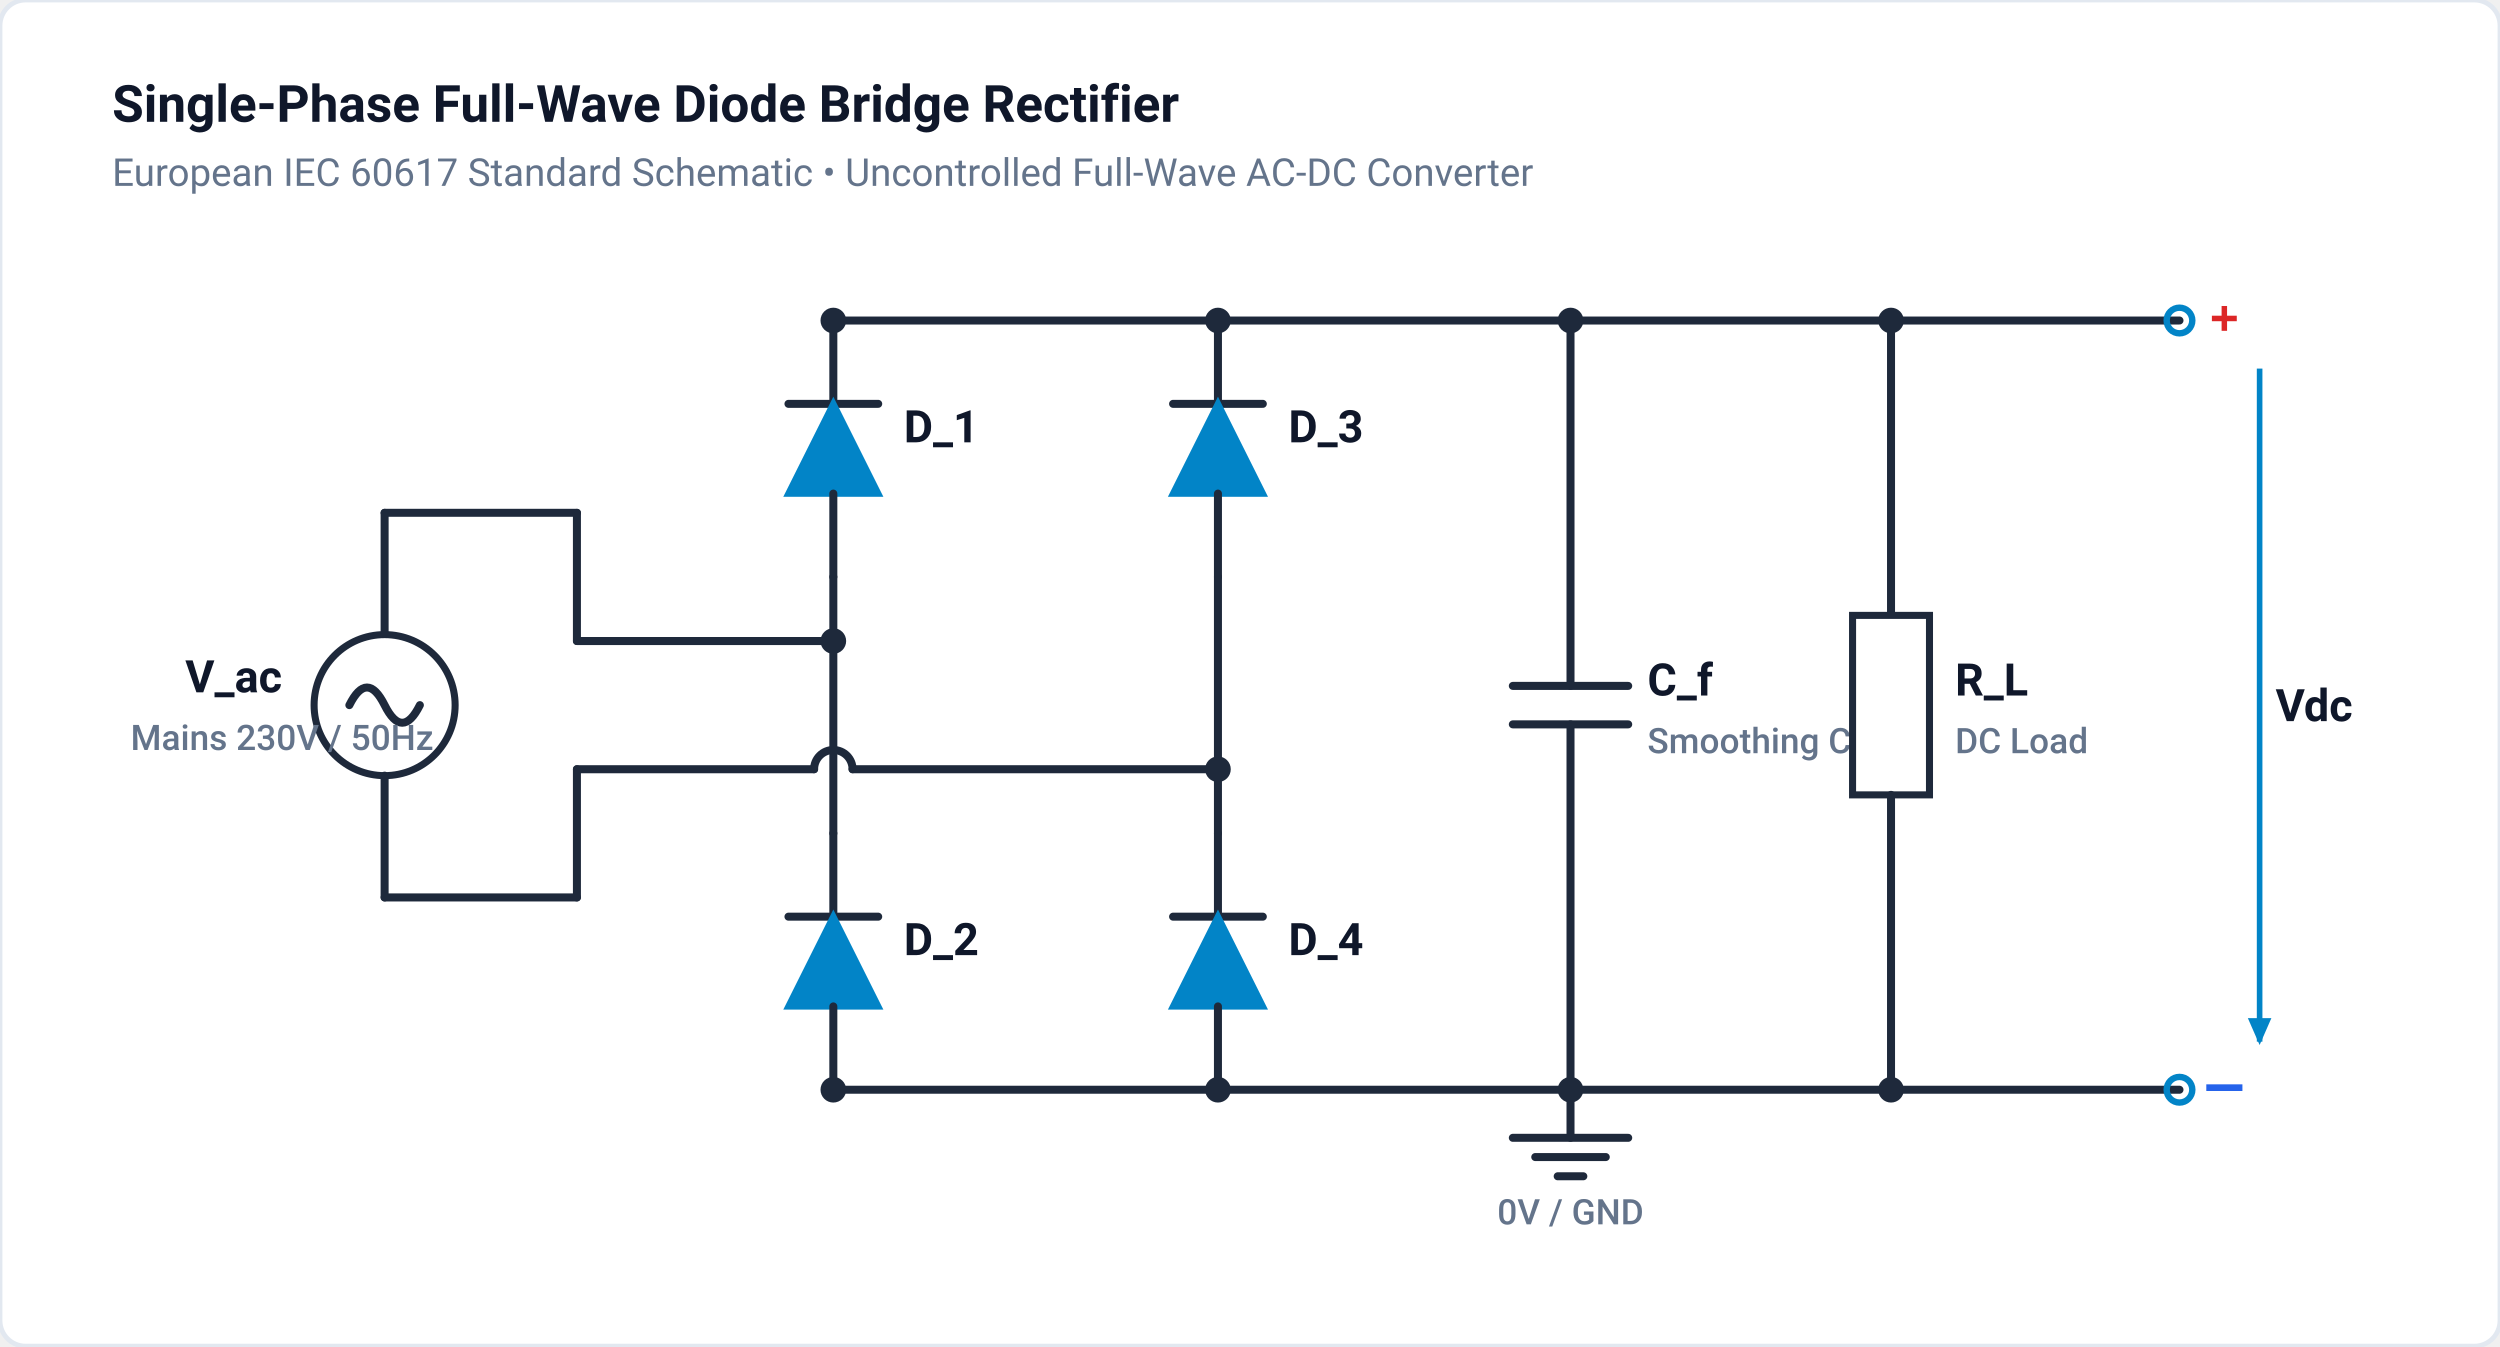
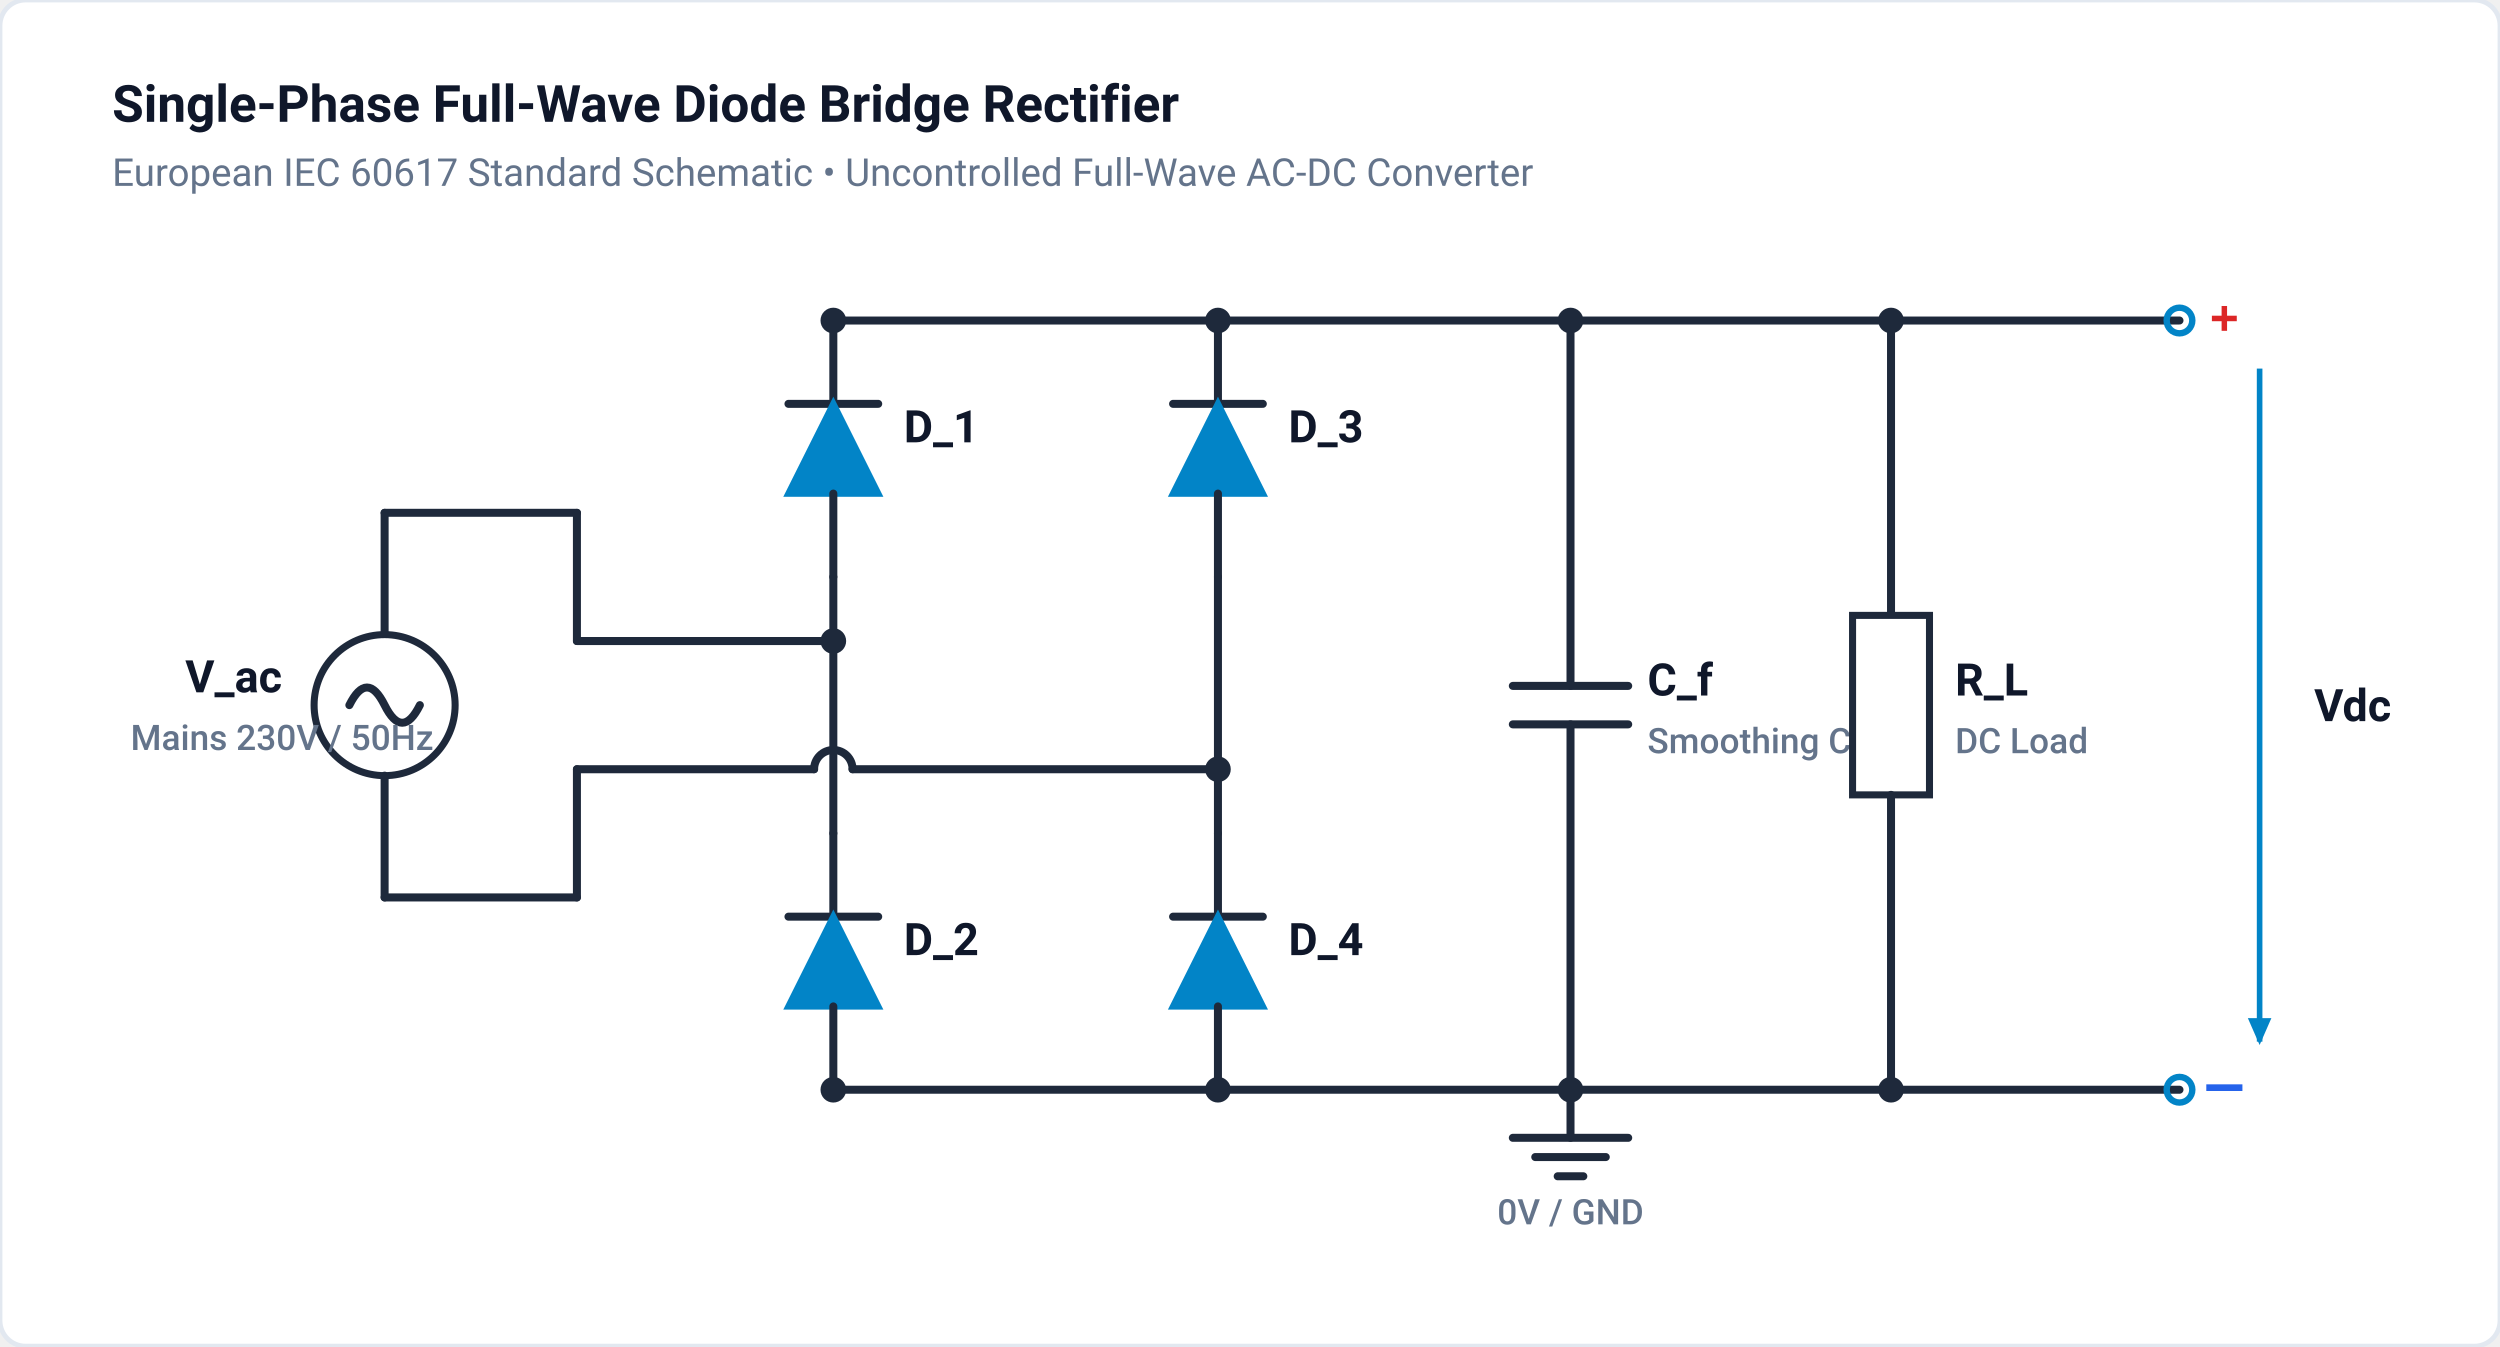
<svg xmlns="http://www.w3.org/2000/svg" viewBox="0 0 780 420" width="100%" height="100%">
  <defs>
    <style>
      .wire { stroke: #1e293b; stroke-width: 2.5; stroke-linecap: round; stroke-linejoin: round; fill: none; }
      .wire-thin { stroke: #64748b; stroke-width: 1.5; stroke-linecap: round; stroke-linejoin: round; fill: none; }
      .wire-dashed { stroke: #0284c7; stroke-width: 2; stroke-dasharray: 5,4; fill: none; }
      .wire-gnd { stroke: #1e293b; stroke-width: 2.5; stroke-linecap: round; }
      .junction { fill: #1e293b; }
      .label { font-family: -apple-system, BlinkMacSystemFont, "Segoe UI", Roboto, "Helvetica Neue", Arial, sans-serif; font-size: 14px; fill: #0f172a; font-weight: 600; text-anchor: middle; }
      .label-start { font-family: -apple-system, BlinkMacSystemFont, "Segoe UI", Roboto, "Helvetica Neue", Arial, sans-serif; font-size: 14px; fill: #0f172a; font-weight: 600; text-anchor: start; }
      .label-end { font-family: -apple-system, BlinkMacSystemFont, "Segoe UI", Roboto, "Helvetica Neue", Arial, sans-serif; font-size: 14px; fill: #0f172a; font-weight: 600; text-anchor: end; }
      .sublabel { font-family: -apple-system, BlinkMacSystemFont, "Segoe UI", Roboto, "Helvetica Neue", Arial, sans-serif; font-size: 11px; fill: #64748b; font-weight: 500; text-anchor: middle; }
      .sublabel-start { font-family: -apple-system, BlinkMacSystemFont, "Segoe UI", Roboto, "Helvetica Neue", Arial, sans-serif; font-size: 11px; fill: #64748b; font-weight: 500; text-anchor: start; }
+       .sublabel-end { font-family: -apple-system, BlinkMacSystemFont, "Segoe UI", Roboto, "Helvetica Neue", Arial, sans-serif; font-size: 11px; fill: #64748b; font-weight: 500; text-anchor: end; }
      .title { font-family: -apple-system, BlinkMacSystemFont, "Segoe UI", Roboto, "Helvetica Neue", Arial, sans-serif; font-size: 16px; fill: #0f172a; font-weight: 700; }
      .subtitle { font-family: -apple-system, BlinkMacSystemFont, "Segoe UI", Roboto, "Helvetica Neue", Arial, sans-serif; font-size: 12px; fill: #64748b; font-weight: 400; }
      .comp-body { fill: #ffffff; stroke: #1e293b; stroke-width: 2.2; }
      .comp-diode { fill: #0284c7; stroke: #0284c7; stroke-width: 2; }
      .comp-sw { stroke: #0284c7; stroke-width: 2.5; stroke-linecap: round; fill: none; }
      .arrow { fill: #0284c7; stroke: none; }
      .measure-arrow { stroke: #0284c7; stroke-width: 1.75; fill: none; }
      .tag-pos { fill: #dc2626; font-family: sans-serif; font-size: 16px; font-weight: bold; text-anchor: middle; }
+       .tag-pos-start { fill: #dc2626; font-family: sans-serif; font-size: 15px; font-weight: bold; text-anchor: start; }
+       .tag-pos-end { fill: #dc2626; font-family: sans-serif; font-size: 15px; font-weight: bold; text-anchor: end; }
      .tag-neg { fill: #2563eb; font-family: sans-serif; font-size: 18px; font-weight: bold; text-anchor: middle; }
-       .tag-pos-start { fill: #dc2626; font-family: sans-serif; font-size: 15px; font-weight: bold; text-anchor: start; }
      .tag-neg-start { fill: #2563eb; font-family: sans-serif; font-size: 15px; font-weight: bold; text-anchor: start; }
+       .tag-neg-end { fill: #2563eb; font-family: sans-serif; font-size: 15px; font-weight: bold; text-anchor: end; }
      .card { fill: #ffffff; stroke: #e2e8f0; stroke-width: 1.5; rx: 8px; }
      .block { fill: #f8fafc; stroke: #cbd5e1; stroke-width: 1.5; rx: 6px; }
      .block-accent { fill: #f0f9ff; stroke: #0284c7; stroke-width: 1.5; rx: 6px; }
      .leg-box { fill: #f8fafc; stroke: #cbd5e1; stroke-width: 1.2; stroke-dasharray: 4,4; rx: 6px; }
    </style>
    <marker id="arr-blue" viewBox="0 0 10 10" refX="7" refY="5" markerWidth="6" markerHeight="6" orient="auto-start-reverse">
      <path d="M 0 1.5 L 8 5 L 0 8.5 z" fill="#0284c7" />
    </marker>
    <marker id="arr-green" viewBox="0 0 10 10" refX="7" refY="5" markerWidth="6" markerHeight="6" orient="auto-start-reverse">
      <path d="M 0 1.5 L 8 5 L 0 8.5 z" fill="#16a34a" />
    </marker>
  </defs>
  <rect width="100%" height="100%" class="card" />
  <text x="35" y="38" class="title">Single-Phase Full-Wave Diode Bridge Rectifier</text>
  <text x="35" y="58" class="subtitle">European IEC 60617 Standard Schematic • Uncontrolled Full-Wave AC-DC Converter</text>
  <line x1="120" y1="160" x2="120" y2="198" class="wire" />
  <circle cx="120" cy="220" r="22" class="comp-body" />
  <line x1="120" y1="242" x2="120" y2="280" class="wire" />
  <path d="M 109 220 Q 114.5 209 120 220 Q 125.5 231 131 220" class="wire" />
  <text x="88" y="216" class="label-end">V_ac</text>
  <text x="88" y="234" class="sublabel" text-anchor="end">Mains 230V / 50Hz</text>
  <line x1="120" y1="160" x2="180" y2="160" class="wire" />
  <line x1="180" y1="160" x2="180" y2="200" class="wire" />
  <line x1="180" y1="200" x2="260" y2="200" class="wire" />
  <circle cx="260" cy="200" r="4" class="junction" />
  <line x1="120" y1="280" x2="180" y2="280" class="wire" />
  <line x1="180" y1="280" x2="180" y2="240" class="wire" />
  <line x1="180" y1="240" x2="254" y2="240" class="wire" />
  <path d="M 254 240 A 6 6 0 0 1 266 240" class="wire" />
  <line x1="266" y1="240" x2="380" y2="240" class="wire" />
  <circle cx="380" cy="240" r="4" class="junction" />
  <line x1="260" y1="100" x2="260" y2="126" class="wire" />
  <line x1="246" y1="126" x2="274" y2="126" class="wire" stroke-width="2.5" stroke="#0284c7" />
  <polygon points="246,154 260,126 274,154" class="comp-diode" />
  <line x1="260" y1="154" x2="260" y2="180" class="wire" />
  <text x="282" y="138" class="label-start">D_1</text>
  <text x="282" y="156" class="sublabel-start" />
  <line x1="260" y1="180" x2="260" y2="260" class="wire" />
  <line x1="260" y1="260" x2="260" y2="286" class="wire" />
  <line x1="246" y1="286" x2="274" y2="286" class="wire" stroke-width="2.5" stroke="#0284c7" />
  <polygon points="246,314 260,286 274,314" class="comp-diode" />
  <line x1="260" y1="314" x2="260" y2="340" class="wire" />
  <text x="282" y="298" class="label-start">D_2</text>
  <text x="282" y="316" class="sublabel-start" />
  <line x1="380" y1="100" x2="380" y2="126" class="wire" />
  <line x1="366" y1="126" x2="394" y2="126" class="wire" stroke-width="2.5" stroke="#0284c7" />
  <polygon points="366,154 380,126 394,154" class="comp-diode" />
  <line x1="380" y1="154" x2="380" y2="180" class="wire" />
  <text x="402" y="138" class="label-start">D_3</text>
  <text x="402" y="156" class="sublabel-start" />
  <line x1="380" y1="180" x2="380" y2="260" class="wire" />
  <line x1="380" y1="260" x2="380" y2="286" class="wire" />
  <line x1="366" y1="286" x2="394" y2="286" class="wire" stroke-width="2.5" stroke="#0284c7" />
  <polygon points="366,314 380,286 394,314" class="comp-diode" />
  <line x1="380" y1="314" x2="380" y2="340" class="wire" />
  <text x="402" y="298" class="label-start">D_4</text>
  <text x="402" y="316" class="sublabel-start" />
  <line x1="260" y1="100" x2="680" y2="100" class="wire" stroke="#dc2626" />
  <circle cx="260" cy="100" r="4" class="junction" />
  <circle cx="380" cy="100" r="4" class="junction" />
  <circle cx="490" cy="100" r="4" class="junction" />
  <circle cx="590" cy="100" r="4" class="junction" />
  <line x1="260" y1="340" x2="680" y2="340" class="wire" stroke="#2563eb" />
  <circle cx="260" cy="340" r="4" class="junction" />
  <circle cx="380" cy="340" r="4" class="junction" />
  <circle cx="490" cy="340" r="4" class="junction" />
  <circle cx="590" cy="340" r="4" class="junction" />
  <line x1="490" y1="100" x2="490" y2="214" class="wire" />
  <line x1="472" y1="214" x2="508" y2="214" class="wire" stroke-width="3" />
  <line x1="472" y1="226" x2="508" y2="226" class="wire" stroke-width="3" />
  <line x1="490" y1="226" x2="490" y2="340" class="wire" />
  <text x="514" y="217" class="label-start">C_f</text>
  <text x="514" y="235" class="sublabel-start">Smoothing Cap</text>
  <line x1="590" y1="100" x2="590" y2="192" class="wire" />
  <rect x="578" y="192" width="24" height="56" class="comp-body" />
  <line x1="590" y1="248" x2="590" y2="340" class="wire" />
  <text x="610" y="217" class="label-start">R_L</text>
  <text x="610" y="235" class="sublabel-start">DC Load</text>
  <circle cx="680" cy="100" r="4" fill="none" stroke="#0284c7" stroke-width="2" />
  <circle cx="680" cy="340" r="4" fill="none" stroke="#0284c7" stroke-width="2" />
  <text x="694" y="105" class="tag-pos">+</text>
  <text x="694" y="345" class="tag-neg">−</text>
  <line x1="705" y1="115" x2="705" y2="325" class="measure-arrow" marker-end="url(#arr-blue)" />
-   <text x="722" y="225" class="label" fill="#0284c7">Vdc</text>
+   <text x="722" y="225" class="label-start" fill="#0284c7">Vdc</text>
  <line x1="490" y1="340" x2="490" y2="355" class="wire" />
  <line x1="472" y1="355" x2="508" y2="355" class="wire-gnd" />
  <line x1="479" y1="361" x2="501" y2="361" class="wire-gnd" />
  <line x1="486" y1="367" x2="494" y2="367" class="wire-gnd" />
  <text x="490" y="382" class="sublabel">0V / GND</text>
</svg>
